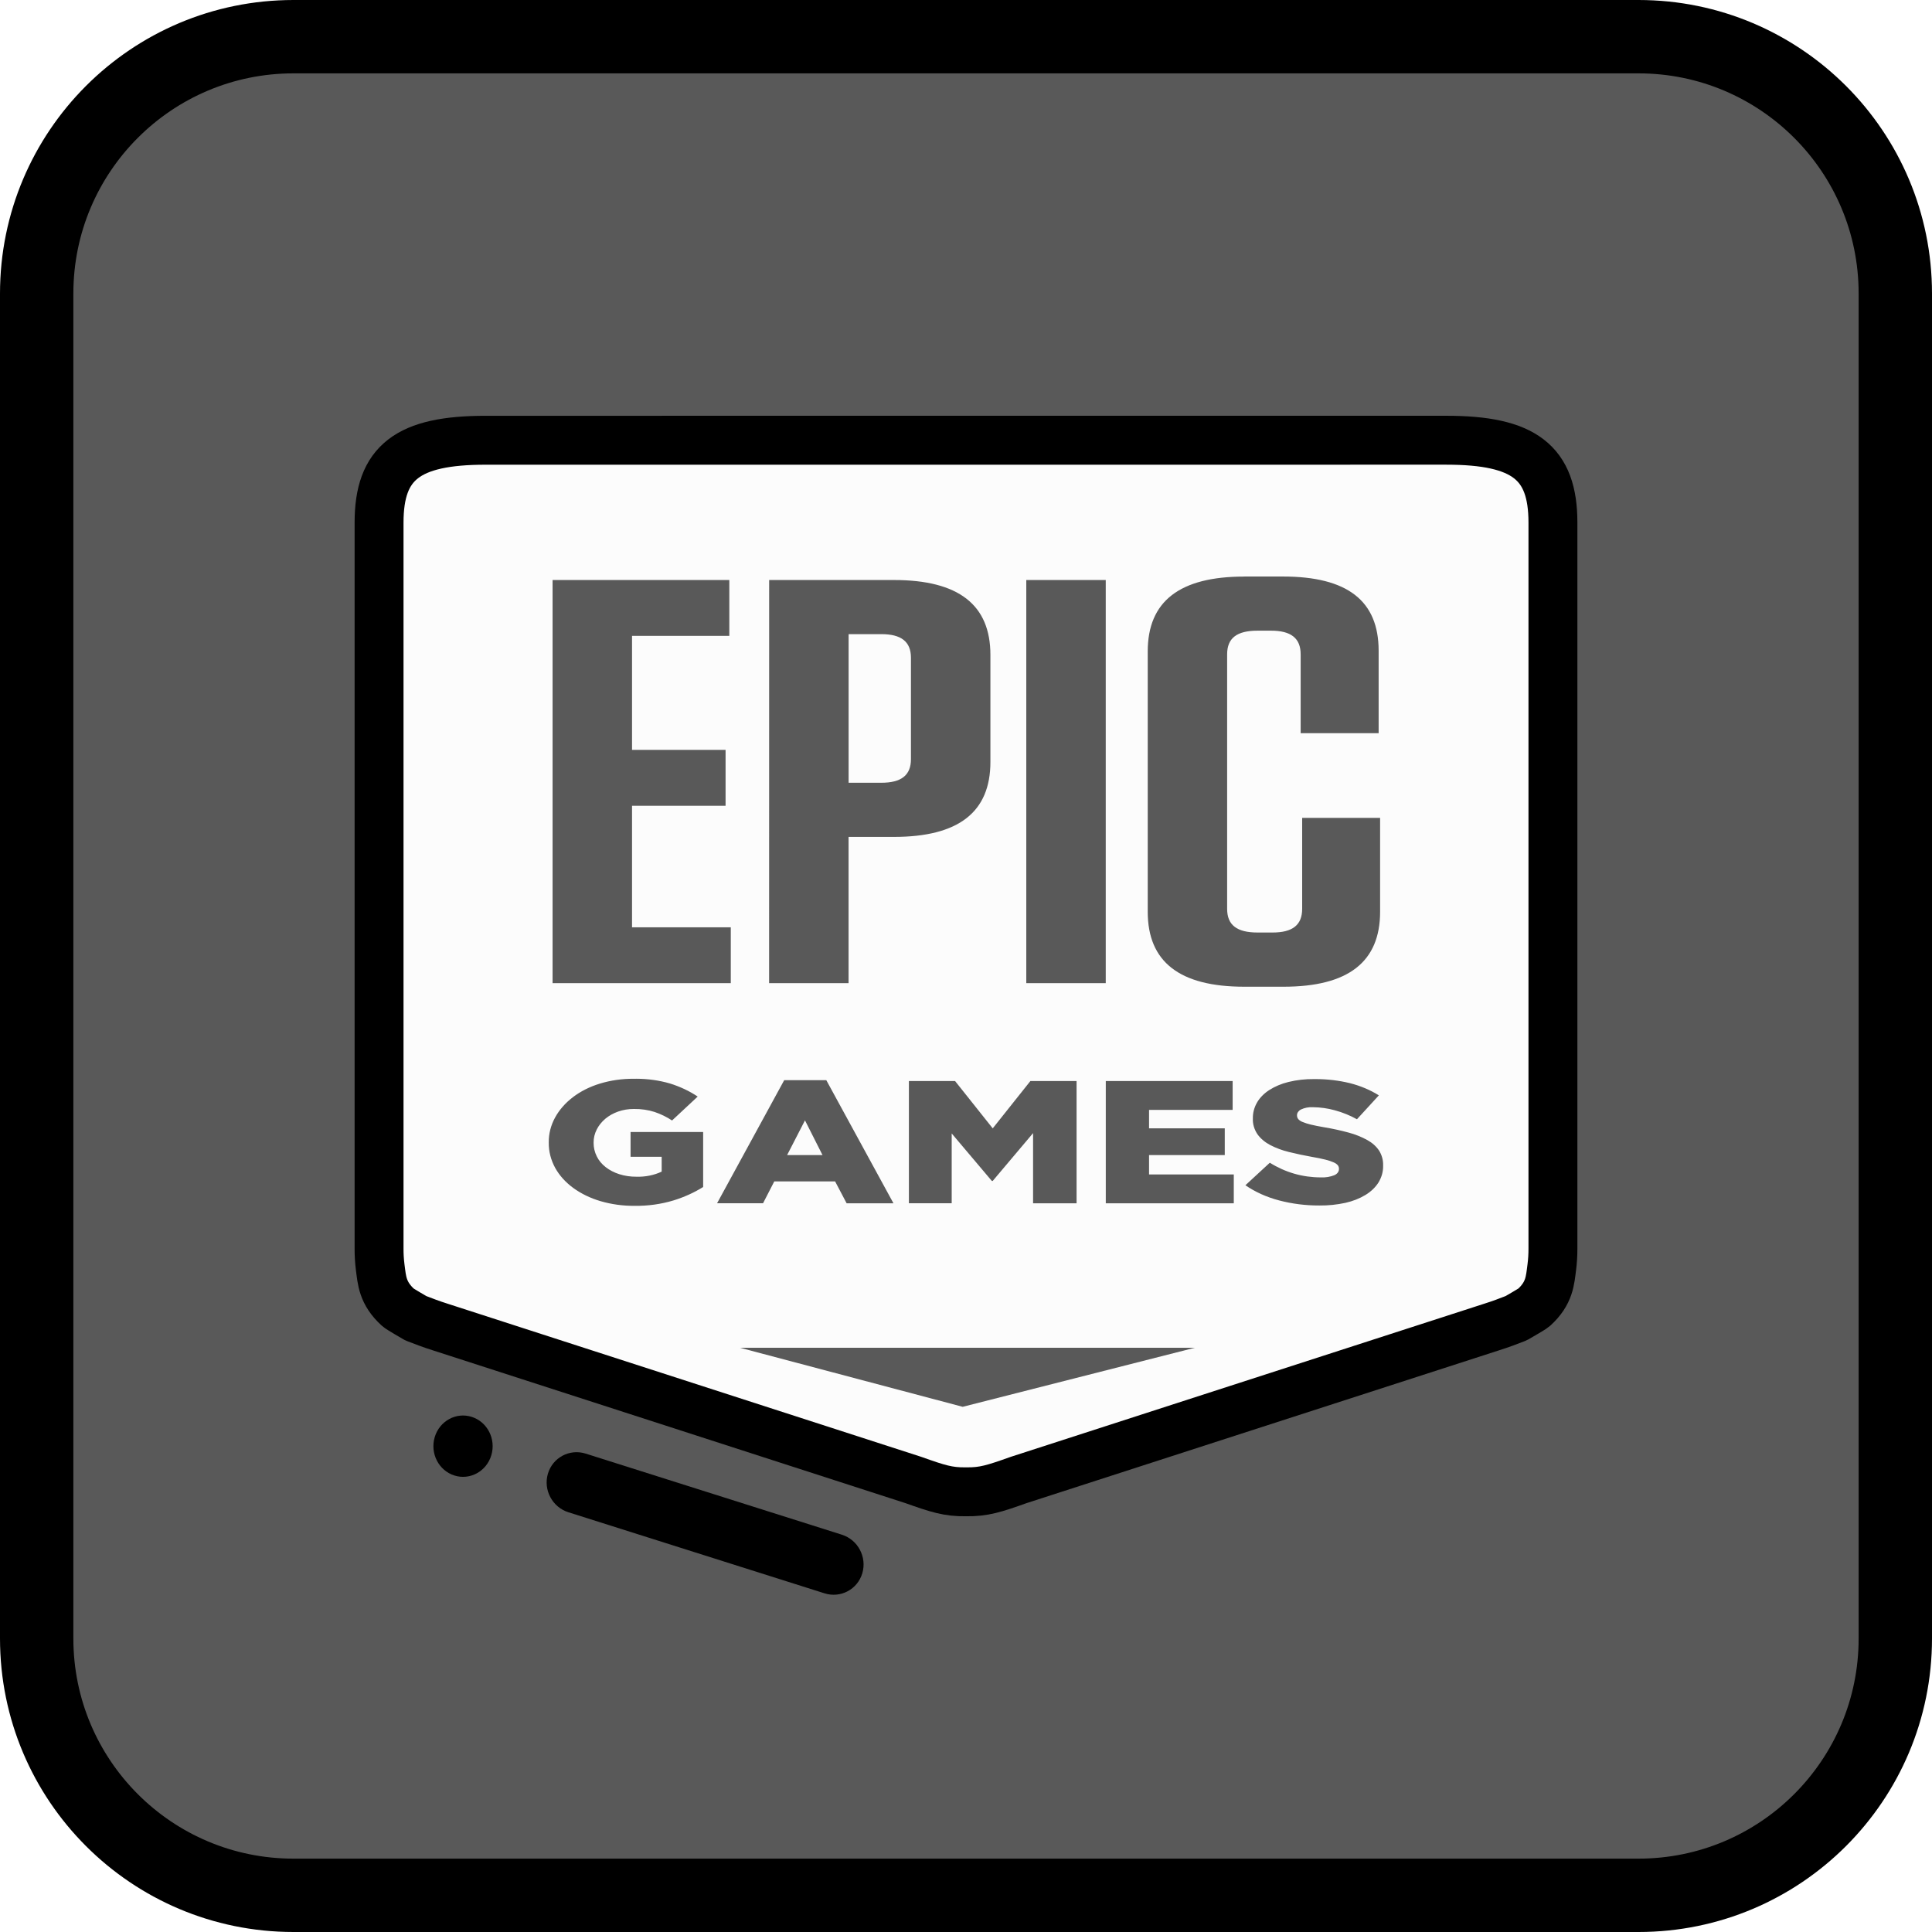
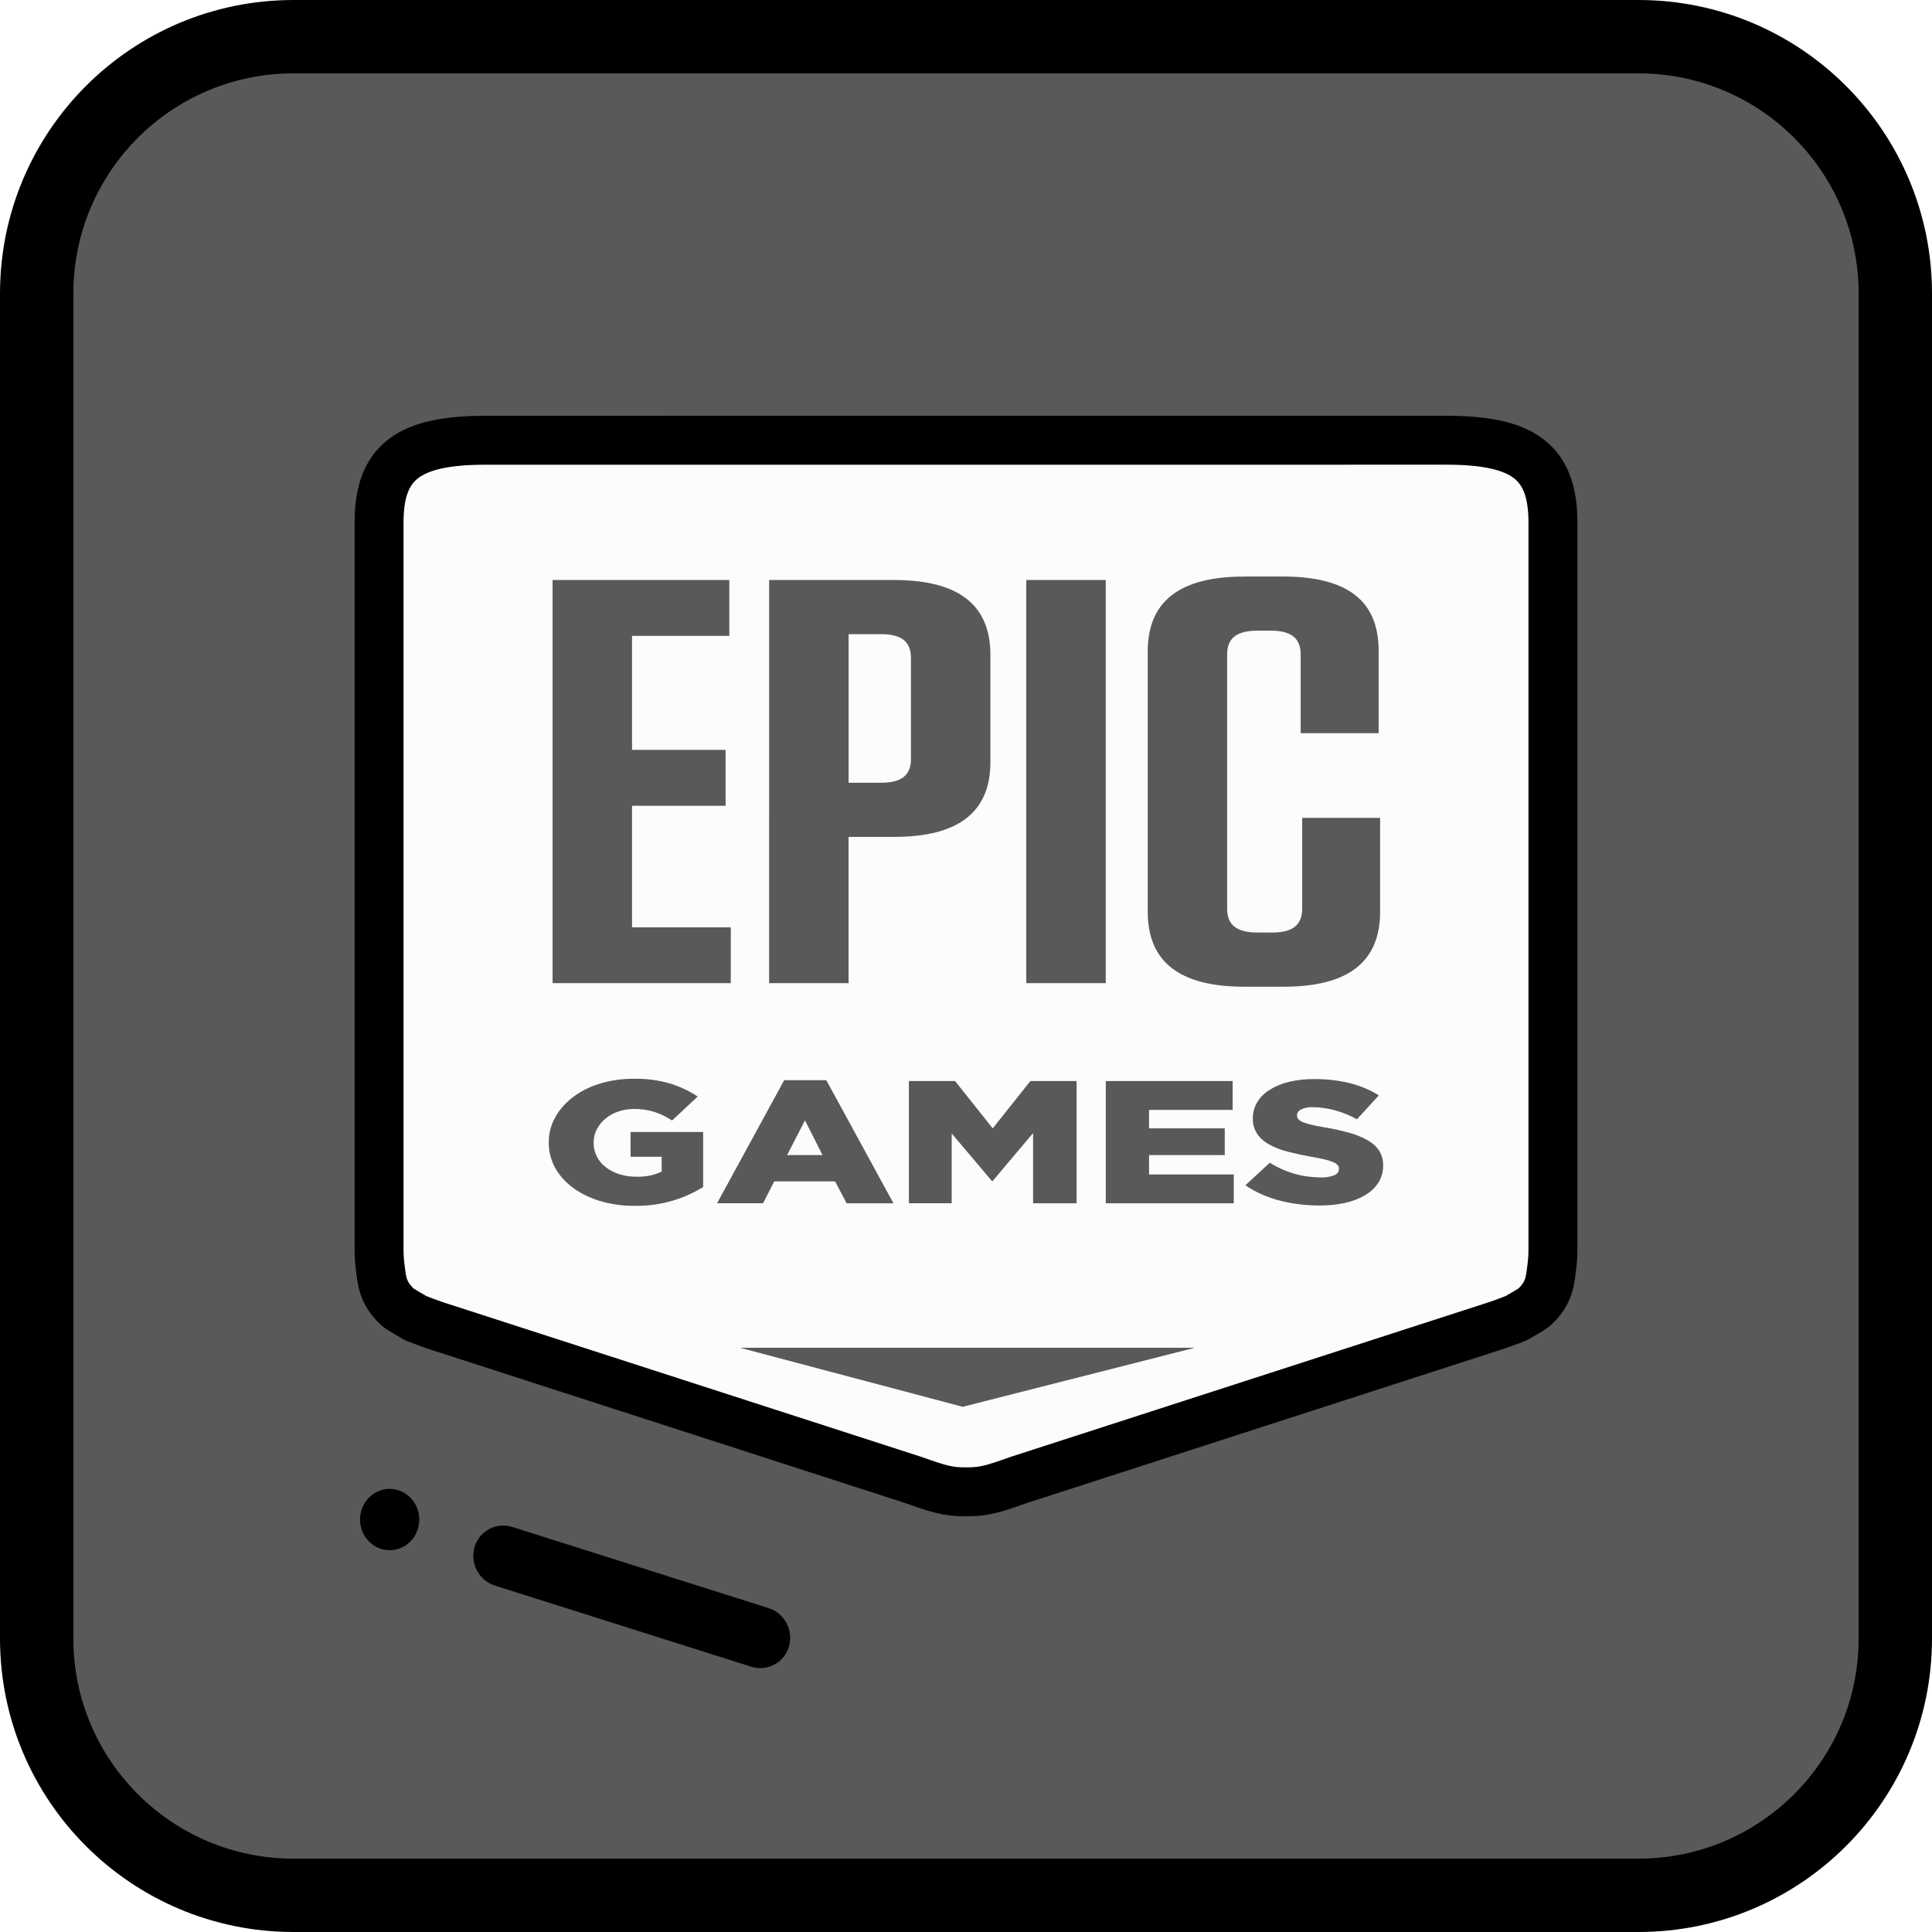
<svg xmlns="http://www.w3.org/2000/svg" width="79" height="79" viewBox="0 0 79 79" fill="none">
-   <path d="M12 1.5H67C72.799 1.5 77.5 6.201 77.5 12V67C77.5 72.799 72.799 77.5 67 77.5H12C6.201 77.5 1.5 72.799 1.5 67V12C1.5 6.201 6.201 1.5 12 1.5Z" fill="#595959" stroke="black" stroke-width="3" stroke-miterlimit="2.366" stroke-linejoin="round" />
-   <rect width="2.5" height="13.485" rx="1.25" transform="matrix(-0.283237 0.95905 -0.953389 -0.301744 35.6144 63.1308)" fill="black" />
-   <ellipse rx="1.215" ry="1.25" transform="matrix(-0.953389 -0.301744 0.283237 -0.95905 18.9332 59.1345)" fill="black" />
+   <path d="M1.5 12C1.5 6.201 6.201 1.5 12 1.5H67C72.799 1.5 77.5 6.201 77.5 12V67C77.5 72.799 72.799 77.5 67 77.5H12C6.201 77.5 1.5 72.799 1.5 67V12Z" fill="#595959" stroke="black" stroke-width="3" stroke-miterlimit="2.366" stroke-linejoin="round" />
+   <rect width="2.5" height="13.485" rx="1.25" transform="matrix(-0.283237 0.95905 -0.953389 -0.301744 32.6144 66.1308)" fill="black" />
+   <ellipse rx="1.215" ry="1.25" transform="matrix(-0.953389 -0.301744 0.283237 -0.95905 15.9332 62.1345)" fill="black" />
  <path d="M19.856 18.002C16.672 18.002 15.5 18.908 15.5 21.368V51.04C15.498 51.299 15.514 51.558 15.546 51.816C15.618 52.353 15.632 52.873 16.28 53.464C16.343 53.523 17.002 53.903 17.002 53.903C17.357 54.037 17.601 54.136 18 54.261L37.344 60.516C38.349 60.872 38.769 61.01 39.498 60.999H39.502C40.231 61.01 40.651 60.872 41.656 60.516L61 54.259C61.4 54.134 61.643 54.037 61.998 53.901C61.998 53.901 62.657 53.523 62.72 53.466C63.37 52.874 63.382 52.353 63.453 51.817C63.486 51.559 63.502 51.299 63.5 51.04V21.368C63.5 18.908 62.325 18 59.141 18L19.856 18.002ZM50.877 23.574H52.455C55.096 23.574 56.373 24.565 56.373 26.612V29.981H53.184V26.756C53.184 26.095 52.789 25.788 51.97 25.788H51.425C50.573 25.788 50.178 26.093 50.178 26.754V37.163C50.178 37.825 50.573 38.131 51.425 38.131H52.033C52.852 38.131 53.246 37.825 53.246 37.163V33.444H56.433V37.283C56.433 39.333 55.129 40.347 52.487 40.347H50.877C48.236 40.347 46.931 39.333 46.931 37.283V26.637C46.931 24.588 48.236 23.576 50.877 23.576V23.574ZM22.595 23.717H29.822V26H25.844V30.663H29.669V32.948H25.844V37.918H29.882V40.202H22.595V23.717ZM31.451 23.717H36.553C39.194 23.717 40.498 24.728 40.498 26.777V31.158C40.498 33.208 39.194 34.221 36.553 34.221H34.698V40.202H31.449L31.451 23.717ZM41.965 23.717H45.214V40.202H41.965V23.717ZM34.7 25.93V32.007H36.035C36.857 32.007 37.249 31.701 37.249 31.04V26.897C37.249 26.238 36.854 25.93 36.035 25.93H34.7ZM26.02 44.11C26.489 44.111 26.953 44.176 27.392 44.303C27.807 44.432 28.191 44.613 28.529 44.839L27.48 45.817C27.265 45.674 27.025 45.556 26.765 45.468C26.498 45.383 26.212 45.342 25.923 45.346C25.699 45.344 25.477 45.381 25.273 45.453C25.076 45.523 24.9 45.622 24.753 45.745C24.603 45.873 24.484 46.02 24.403 46.181C24.316 46.351 24.271 46.533 24.273 46.716V46.731C24.271 46.92 24.315 47.109 24.403 47.286C24.483 47.451 24.607 47.6 24.767 47.725C24.925 47.848 25.113 47.945 25.32 48.012C25.543 48.083 25.782 48.118 26.023 48.116C26.386 48.127 26.746 48.055 27.056 47.908V47.3H25.784V46.288H28.752V48.537C28.385 48.766 27.975 48.952 27.536 49.087C27.031 49.239 26.493 49.314 25.951 49.307C25.474 49.311 25 49.246 24.554 49.115C24.142 48.994 23.765 48.811 23.444 48.578C23.129 48.348 22.878 48.071 22.706 47.763C22.525 47.434 22.434 47.081 22.439 46.724V46.709C22.435 46.359 22.524 46.011 22.702 45.688C22.872 45.38 23.118 45.1 23.426 44.864C23.741 44.624 24.115 44.436 24.526 44.31C24.968 44.175 25.439 44.108 25.914 44.111C25.949 44.111 25.983 44.111 26.018 44.111L26.02 44.11ZM53.785 44.124C54.267 44.123 54.746 44.18 55.205 44.292C55.633 44.402 56.032 44.57 56.382 44.789L55.486 45.767C55.208 45.612 54.904 45.488 54.581 45.4C54.292 45.319 53.987 45.277 53.68 45.274C53.511 45.265 53.342 45.298 53.198 45.367C53.148 45.392 53.108 45.426 53.08 45.465C53.051 45.505 53.036 45.55 53.035 45.595V45.609C53.034 45.662 53.051 45.714 53.086 45.76C53.131 45.81 53.192 45.851 53.263 45.878C53.372 45.922 53.486 45.958 53.604 45.986C53.748 46.021 53.929 46.057 54.151 46.095C54.49 46.151 54.823 46.224 55.15 46.313C55.421 46.386 55.677 46.489 55.911 46.618C56.113 46.73 56.277 46.877 56.391 47.048C56.507 47.236 56.563 47.443 56.556 47.652V47.666C56.562 47.902 56.497 48.136 56.368 48.35C56.243 48.549 56.061 48.724 55.836 48.861C55.593 49.008 55.315 49.118 55.017 49.184C54.67 49.26 54.31 49.297 53.95 49.293C53.389 49.295 52.832 49.225 52.302 49.085C51.794 48.952 51.326 48.741 50.925 48.465L51.923 47.544C52.566 47.944 53.265 48.144 54.012 48.144C54.202 48.153 54.391 48.122 54.56 48.055C54.619 48.03 54.668 47.993 54.702 47.948C54.735 47.903 54.752 47.852 54.75 47.8V47.786C54.751 47.738 54.735 47.69 54.704 47.648C54.661 47.599 54.603 47.558 54.534 47.53C54.429 47.484 54.318 47.447 54.203 47.419C54.025 47.375 53.844 47.338 53.662 47.308C53.339 47.251 53.019 47.183 52.703 47.105C52.431 47.039 52.172 46.943 51.935 46.819C51.722 46.706 51.546 46.557 51.42 46.383C51.286 46.184 51.22 45.962 51.23 45.738V45.724C51.227 45.502 51.285 45.283 51.401 45.081C51.515 44.885 51.685 44.712 51.898 44.574C52.131 44.425 52.399 44.312 52.687 44.242C53.023 44.16 53.374 44.12 53.727 44.124C53.746 44.124 53.766 44.124 53.785 44.124ZM32.066 44.169H33.788L36.534 49.203H34.619L34.148 48.309H31.66L31.201 49.202H29.321L32.066 44.169ZM37.165 44.205H39.054L40.593 46.139L42.132 44.205H44.021V49.203H42.243V46.333L40.593 48.288H40.556L38.915 46.347V49.202H37.165V44.205ZM45.216 44.205H50.403V45.383H46.985V46.139H50.081V47.232H46.985V48.024H50.45V49.203H45.216V44.205ZM32.916 45.812L32.185 47.232H33.633L32.916 45.812ZM30.258 55.11H48.858L39.365 57.525L30.258 55.11Z" fill="#FCFCFC" />
  <path d="M15.5 21.369C15.5 18.909 16.672 18.002 19.856 18.002L59.141 18.001C62.325 18.001 63.5 18.909 63.5 21.369V51.04C63.501 51.3 63.486 51.559 63.453 51.818C63.381 52.353 63.37 52.875 62.72 53.466C62.657 53.523 61.998 53.901 61.998 53.901C61.643 54.038 61.399 54.134 61 54.26L41.656 60.516C40.651 60.873 40.231 61.011 39.502 61H39.498C38.769 61.011 38.349 60.873 37.344 60.516L18 54.262C17.6 54.136 17.357 54.038 17.002 53.903C17.002 53.903 16.343 53.523 16.28 53.464C15.632 52.873 15.618 52.353 15.546 51.816C15.514 51.558 15.498 51.299 15.5 51.04V21.369Z" stroke="black" stroke-width="2" stroke-linejoin="round" />
</svg>
